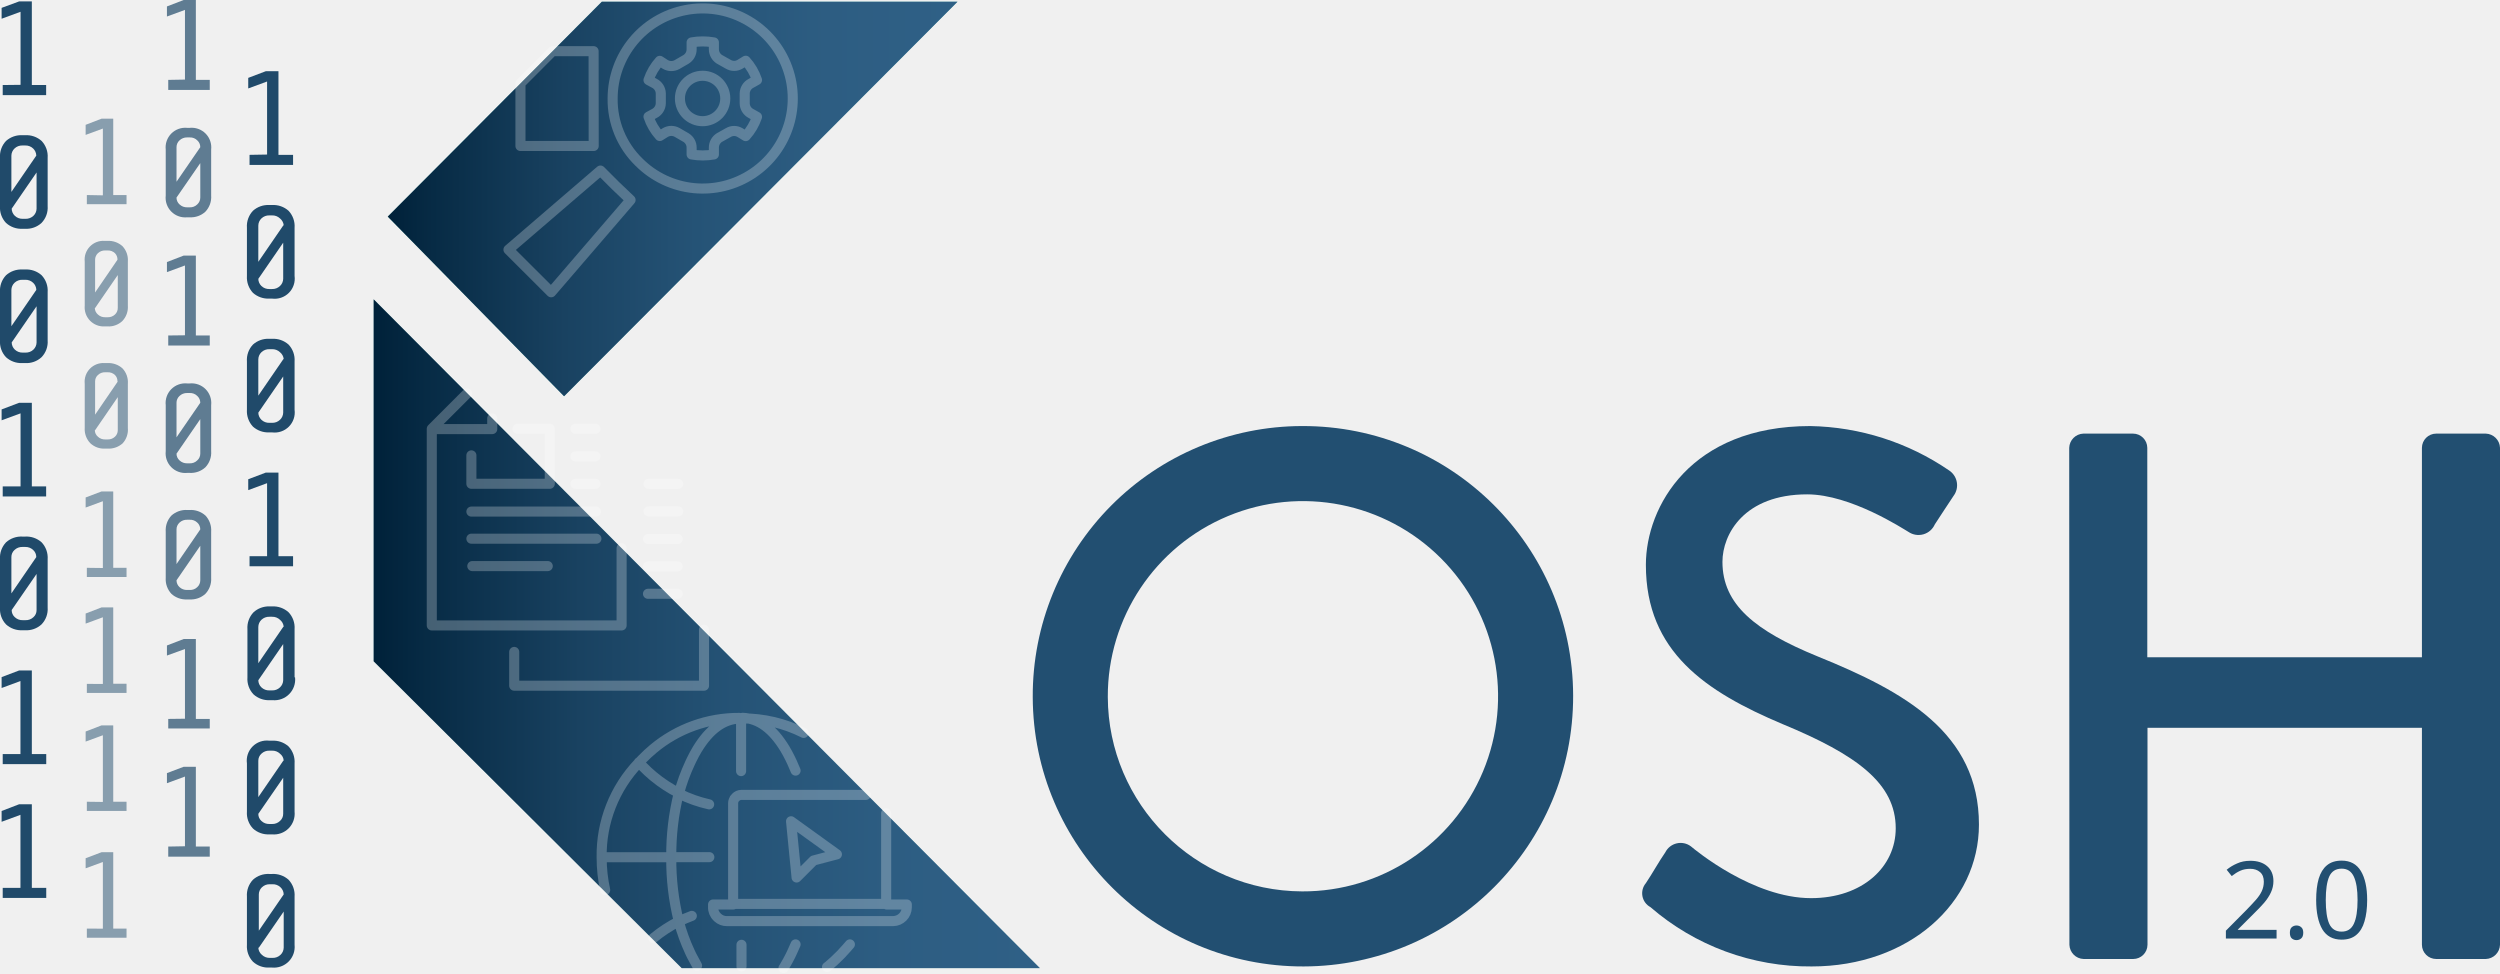
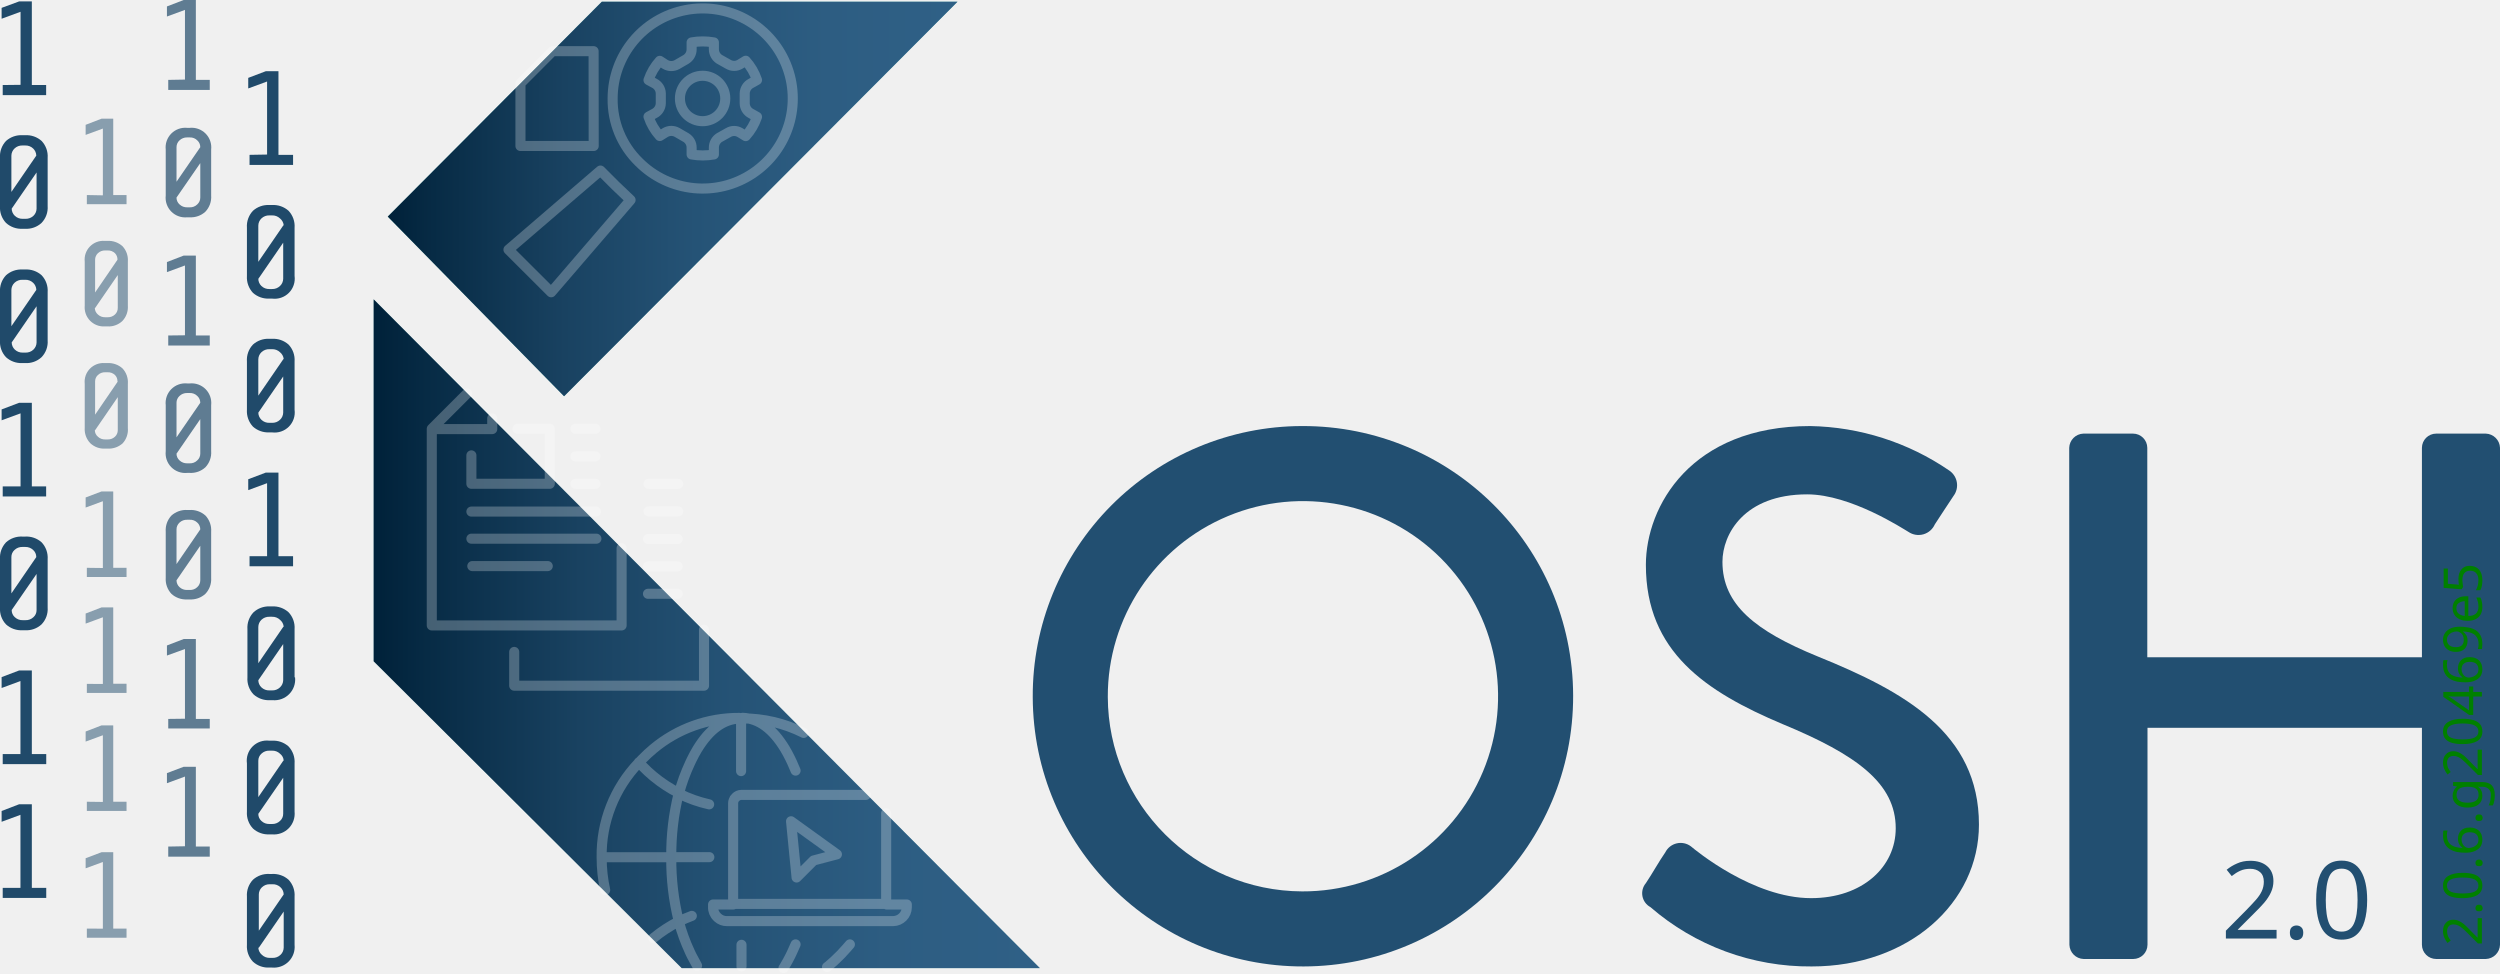
<svg xmlns="http://www.w3.org/2000/svg" xmlns:xlink="http://www.w3.org/1999/xlink" viewBox="0 0 248.15 96.65" version="1.1" id="svg4211">
  <defs id="defs4110">
    <style id="style4094">.cls-1{isolation:isolate;}.cls-2,.cls-3,.cls-4,.cls-5{fill:#224f71;}.cls-3,.cls-4,.cls-5,.cls-6{mix-blend-mode:multiply;}.cls-4{opacity:0.7;}.cls-5{opacity:0.5;}.cls-6{fill:#afdedc;}.cls-7{fill:url(#linear-gradient);}.cls-8{fill:url(#linear-gradient-2);}.cls-9{opacity:0.25;}.cls-10,.cls-11{fill:none;stroke:#fff;stroke-linecap:round;stroke-linejoin:round;}.cls-10{fill-rule:evenodd;}</style>
    <linearGradient id="linear-gradient" x1="38.49" y1="19.75" x2="95.04" y2="19.75" gradientUnits="userSpaceOnUse">
      <stop offset="0" stop-color="#002139" id="stop4096" />
      <stop offset="0.08" stop-color="#072b45" id="stop4098" />
      <stop offset="0.31" stop-color="#194261" id="stop4100" />
      <stop offset="0.54" stop-color="#255376" id="stop4102" />
      <stop offset="0.77" stop-color="#2d5d82" id="stop4104" />
      <stop offset="0.99" stop-color="#2f6086" id="stop4106" />
    </linearGradient>
    <linearGradient id="linear-gradient-2" x1="37.09" y1="62.9" x2="103.22" y2="62.9" xlink:href="#linear-gradient" />
    <linearGradient xlink:href="#linear-gradient" id="linearGradient4217" gradientUnits="userSpaceOnUse" x1="38.49" y1="19.75" x2="95.04" y2="19.75" />
  </defs>
  <path class="cls-2" d="m 129.25,42.29 a 26.82,26.82 0 1 1 -26.74,26.89 26.77,26.77 0 0 1 26.74,-26.89 z m 0,46.19 a 19.37,19.37 0 1 0 -19.29,-19.3 19.37,19.37 0 0 0 19.29,19.3 z" id="path4112" style="isolation:isolate;fill:#224f71" />
  <path class="cls-2" d="m 163.37,87.66 c 0.67,-1 1.26,-2.09 1.93,-3.06 a 1.7,1.7 0 0 1 2.54,-0.59 c 0.44,0.37 6.18,5.14 11.92,5.14 5.14,0 8.41,-3.13 8.41,-6.93 0,-4.47 -3.87,-7.3 -11.24,-10.35 -7.6,-3.21 -13.56,-7.16 -13.56,-15.8 0,-5.81 4.47,-13.78 16.31,-13.78 a 25.21,25.21 0 0 1 13.78,4.4 1.76,1.76 0 0 1 0.45,2.53 c -0.6,0.89 -1.27,1.94 -1.86,2.83 a 1.77,1.77 0 0 1 -2.61,0.75 c -0.52,-0.3 -5.74,-3.73 -10.06,-3.73 -6.25,0 -8.41,3.95 -8.41,6.7 0,4.25 3.27,6.86 9.46,9.39 8.64,3.5 16,7.6 16,16.69 0,7.75 -6.93,14.08 -16.61,14.08 a 24.14,24.14 0 0 1 -16,-5.89 1.56,1.56 0 0 1 -0.45,-2.38 z" id="path4114" style="isolation:isolate;fill:#224f71" />
  <path class="cls-2" d="m 205.39,44.45 a 1.46,1.46 0 0 1 1.41,-1.41 h 4.92 a 1.42,1.42 0 0 1 1.42,1.41 V 65.24 H 240.4 V 44.45 a 1.42,1.42 0 0 1 1.42,-1.41 h 4.91 a 1.46,1.46 0 0 1 1.42,1.41 v 49.33 a 1.46,1.46 0 0 1 -1.42,1.41 h -4.91 A 1.42,1.42 0 0 1 240.4,93.78 V 72.24 h -27.24 v 21.54 a 1.42,1.42 0 0 1 -1.42,1.41 h -4.92 a 1.46,1.46 0 0 1 -1.41,-1.41 z" id="path4116" style="isolation:isolate;fill:#224f71" />
  <path class="cls-3" d="m 0.27,8.44 v 1 h 4.31 v -1 H 3.16 V 0.14 H 1.9 L 0.16,0.78 V 1.86 L 2.04,1.17 v 7.25 z" id="path4124" style="isolation:isolate;mix-blend-mode:multiply;fill:#224f71" />
  <path class="cls-3" d="M 4.73,20.45 V 15.67 A 2.21,2.21 0 0 0 4.13,13.99 2.26,2.26 0 0 0 2.5,13.42 H 2.23 A 2.26,2.26 0 0 0 0.6,13.99 2.21,2.21 0 0 0 0,15.67 v 4.78 a 2.21,2.21 0 0 0 0.6,1.68 2.26,2.26 0 0 0 1.63,0.58 H 2.5 a 2.22,2.22 0 0 0 1.62,-0.58 2.18,2.18 0 0 0 0.61,-1.68 z m -1.13,-5 -2.47,3.6 v -3.6 a 1,1 0 0 1 0.31,-0.71 1.09,1.09 0 0 1 0.79,-0.3 H 2.5 a 1.09,1.09 0 0 1 0.79,0.3 1,1 0 0 1 0.31,0.68 z m -2.44,5.26 2.47,-3.59 v 3.59 a 1,1 0 0 1 -0.31,0.71 1.09,1.09 0 0 1 -0.79,0.3 H 2.26 A 1.09,1.09 0 0 1 1.47,21.42 1,1 0 0 1 1.16,20.71 Z" id="path4126" style="isolation:isolate;mix-blend-mode:multiply;fill:#224f71" />
  <path class="cls-3" d="M 4.73,33.78 V 29 A 2.21,2.21 0 0 0 4.13,27.32 2.26,2.26 0 0 0 2.5,26.75 H 2.23 A 2.26,2.26 0 0 0 0.6,27.32 2.21,2.21 0 0 0 0,29 v 4.78 a 2.21,2.21 0 0 0 0.6,1.68 2.26,2.26 0 0 0 1.63,0.58 H 2.5 a 2.22,2.22 0 0 0 1.62,-0.58 2.18,2.18 0 0 0 0.61,-1.68 z m -1.13,-5 -2.47,3.6 v -3.6 a 1,1 0 0 1 0.31,-0.71 1.09,1.09 0 0 1 0.79,-0.3 H 2.5 a 1.09,1.09 0 0 1 0.79,0.3 1,1 0 0 1 0.31,0.63 z M 1.16,33.99 3.63,30.4 v 3.59 A 1,1 0 0 1 3.32,34.7 1.09,1.09 0 0 1 2.53,35 H 2.26 A 1.09,1.09 0 0 1 1.47,34.7 1,1 0 0 1 1.16,33.99 Z" id="path4128" style="isolation:isolate;mix-blend-mode:multiply;fill:#224f71" />
  <path class="cls-3" d="m 0.27,48.28 v 1 h 4.31 v -1 H 3.16 v -8.3 H 1.9 l -1.74,0.66 v 1.08 l 1.88,-0.69 v 7.25 z" id="path4130" style="isolation:isolate;mix-blend-mode:multiply;fill:#224f71" />
  <path class="cls-3" d="M 4.73,60.3 V 55.52 A 2.23,2.23 0 0 0 4.13,53.83 2.26,2.26 0 0 0 2.5,53.26 H 2.23 A 2.26,2.26 0 0 0 0.6,53.83 2.23,2.23 0 0 0 0,55.52 v 4.78 a 2.21,2.21 0 0 0 0.6,1.68 2.26,2.26 0 0 0 1.63,0.58 H 2.5 A 2.22,2.22 0 0 0 4.12,61.98 2.18,2.18 0 0 0 4.73,60.3 Z m -1.13,-5 -2.47,3.6 v -3.6 a 0.93,0.93 0 0 1 0.31,-0.71 1.09,1.09 0 0 1 0.79,-0.3 H 2.5 a 1.09,1.09 0 0 1 0.79,0.3 0.93,0.93 0 0 1 0.31,0.68 z m -2.44,5.25 2.47,-3.58 v 3.58 a 0.92,0.92 0 0 1 -0.31,0.71 1.09,1.09 0 0 1 -0.79,0.3 H 2.26 A 1.09,1.09 0 0 1 1.47,61.26 0.92,0.92 0 0 1 1.16,60.55 Z" id="path4132" style="isolation:isolate;mix-blend-mode:multiply;fill:#224f71" />
  <path class="cls-3" d="m 0.27,74.85 v 1 h 4.32 v -1 H 3.16 v -8.3 H 1.9 l -1.74,0.66 v 1.08 L 2.03,67.6 v 7.25 z" id="path4134" style="isolation:isolate;mix-blend-mode:multiply;fill:#224f71" />
  <path class="cls-3" d="m 0.27,88.13 v 1 h 4.32 v -1 H 3.16 v -8.3 H 1.9 L 0.16,80.5 v 1.07 l 1.87,-0.69 v 7.25 z" id="path4136" style="isolation:isolate;mix-blend-mode:multiply;fill:#224f71" />
  <path class="cls-3" d="m 24.77,15.37 v 1 h 4.32 v -1 h -1.45 v -8.3 h -1.26 l -1.74,0.66 v 1.05 l 1.87,-0.69 v 7.25 z" id="path4138" style="isolation:isolate;mix-blend-mode:multiply;fill:#224f71" />
  <path class="cls-3" d="M 29.24,27.39 V 22.61 A 2.22,2.22 0 0 0 28.64,20.92 2.27,2.27 0 0 0 27,20.35 h -0.26 a 2.25,2.25 0 0 0 -1.63,0.57 2.22,2.22 0 0 0 -0.6,1.69 v 4.78 a 2.24,2.24 0 0 0 0.6,1.68 2.28,2.28 0 0 0 1.63,0.57 H 27 a 2,2 0 0 0 2.24,-2.25 z m -1.13,-5 -2.47,3.6 v -3.6 a 1,1 0 0 1 0.31,-0.71 1.09,1.09 0 0 1 0.79,-0.3 H 27 a 1.08,1.08 0 0 1 0.79,0.3 1,1 0 0 1 0.37,0.67 z m -2.47,5.29 2.47,-3.59 v 3.59 a 1,1 0 0 1 -0.32,0.71 1.08,1.08 0 0 1 -0.79,0.3 h -0.26 a 1.09,1.09 0 0 1 -0.79,-0.3 1,1 0 0 1 -0.31,-0.75 z" id="path4140" style="isolation:isolate;mix-blend-mode:multiply;fill:#224f71" />
  <path class="cls-3" d="M 29.24,40.67 V 35.88 A 2.21,2.21 0 0 0 28.64,34.2 2.27,2.27 0 0 0 27,33.63 h -0.26 a 2.25,2.25 0 0 0 -1.63,0.57 2.21,2.21 0 0 0 -0.6,1.68 v 4.79 a 2.24,2.24 0 0 0 0.6,1.68 2.28,2.28 0 0 0 1.63,0.57 H 27 a 2,2 0 0 0 2.24,-2.25 z m -1.13,-5 -2.47,3.6 v -3.6 a 1,1 0 0 1 0.31,-0.71 1.09,1.09 0 0 1 0.79,-0.3 H 27 a 1.08,1.08 0 0 1 0.79,0.3 1,1 0 0 1 0.37,0.67 z m -2.47,5.29 2.47,-3.59 v 3.59 a 1,1 0 0 1 -0.32,0.71 1.08,1.08 0 0 1 -0.79,0.3 h -0.26 a 1.09,1.09 0 0 1 -0.79,-0.3 1,1 0 0 1 -0.31,-0.75 z" id="path4142" style="isolation:isolate;mix-blend-mode:multiply;fill:#224f71" />
  <path class="cls-3" d="m 24.77,55.21 v 1 h 4.32 v -1 h -1.45 v -8.3 h -1.26 l -1.74,0.66 v 1.08 l 1.87,-0.69 v 7.25 z" id="path4144" style="isolation:isolate;mix-blend-mode:multiply;fill:#224f71" />
  <path class="cls-3" d="M 29.24,67.23 V 62.45 A 2.21,2.21 0 0 0 28.64,60.77 2.28,2.28 0 0 0 27,60.19 h -0.26 a 2.25,2.25 0 0 0 -1.58,0.59 2.21,2.21 0 0 0 -0.6,1.68 v 4.78 a 2.21,2.21 0 0 0 0.6,1.68 2.24,2.24 0 0 0 1.63,0.58 h 0.26 a 2.06,2.06 0 0 0 2.24,-2.26 z m -1.13,-5 -2.47,3.6 v -3.6 a 1,1 0 0 1 0.31,-0.71 1.09,1.09 0 0 1 0.79,-0.3 H 27 a 1.08,1.08 0 0 1 0.79,0.3 1,1 0 0 1 0.37,0.68 z m -2.47,5.29 2.47,-3.59 v 3.59 a 1,1 0 0 1 -0.32,0.71 1.08,1.08 0 0 1 -0.79,0.3 h -0.26 a 1.09,1.09 0 0 1 -0.79,-0.3 1,1 0 0 1 -0.31,-0.74 z" id="path4146" style="isolation:isolate;mix-blend-mode:multiply;fill:#224f71" />
  <path class="cls-3" d="M 29.24,80.52 V 75.78 A 2.23,2.23 0 0 0 28.64,74.09 2.27,2.27 0 0 0 27,73.52 h -0.26 a 2,2 0 0 0 -2.23,2.26 v 4.78 a 2.21,2.21 0 0 0 0.6,1.68 2.24,2.24 0 0 0 1.63,0.58 H 27 a 2.06,2.06 0 0 0 2.24,-2.26 z m -1.13,-5 -2.47,3.6 v -3.6 a 0.93,0.93 0 0 1 0.31,-0.71 1.09,1.09 0 0 1 0.79,-0.3 H 27 a 1.08,1.08 0 0 1 0.79,0.3 0.94,0.94 0 0 1 0.37,0.68 z m -2.47,5.26 2.47,-3.58 v 3.58 a 0.94,0.94 0 0 1 -0.32,0.71 1.08,1.08 0 0 1 -0.79,0.3 h -0.26 a 1.09,1.09 0 0 1 -0.79,-0.3 0.93,0.93 0 0 1 -0.31,-0.71 z" id="path4148" style="isolation:isolate;mix-blend-mode:multiply;fill:#224f71" />
  <path class="cls-3" d="M 29.24,93.78 V 89 A 2.21,2.21 0 0 0 28.64,87.32 2.27,2.27 0 0 0 27,86.75 h -0.26 a 2.25,2.25 0 0 0 -1.63,0.57 2.21,2.21 0 0 0 -0.6,1.68 v 4.78 a 2.21,2.21 0 0 0 0.6,1.68 2.24,2.24 0 0 0 1.63,0.58 H 27 a 2.06,2.06 0 0 0 2.24,-2.26 z m -1.08,-5 -2.47,3.6 v -3.6 a 1,1 0 0 1 0.31,-0.71 1.09,1.09 0 0 1 0.79,-0.3 h 0.26 a 1.08,1.08 0 0 1 0.79,0.3 1,1 0 0 1 0.32,0.71 z m -2.47,5.29 2.47,-3.59 v 3.59 a 1,1 0 0 1 -0.32,0.71 1.08,1.08 0 0 1 -0.79,0.3 H 26.79 A 1.09,1.09 0 0 1 26,94.78 1,1 0 0 1 25.64,94.06 Z" id="path4150" style="isolation:isolate;mix-blend-mode:multiply;fill:#224f71" />
  <path class="cls-4" d="m 16.7,7.93 v 1 h 4.12 v -1 H 19.44 V 0 h -1.21 l -1.66,0.64 v 1 L 18.36,0.98 V 7.9 Z" id="path4152" style="opacity:0.7;isolation:isolate;mix-blend-mode:multiply;fill:#224f71" />
  <path class="cls-4" d="m 20.96,19.41 v -4.56 a 1.95,1.95 0 0 0 -2.13,-2.16 h -0.25 a 1.95,1.95 0 0 0 -2.13,2.16 v 4.56 a 1.95,1.95 0 0 0 2.13,2.16 h 0.25 a 2.13,2.13 0 0 0 1.55,-0.55 2.1,2.1 0 0 0 0.58,-1.61 z m -1.08,-4.8 -2.36,3.43 v -3.43 a 0.9,0.9 0 0 1 0.3,-0.68 1.06,1.06 0 0 1 0.76,-0.29 h 0.25 a 1,1 0 0 1 0.75,0.29 0.9,0.9 0 0 1 0.3,0.68 z m -2.36,5 2.36,-3.42 v 3.42 a 0.9,0.9 0 0 1 -0.3,0.68 1,1 0 0 1 -0.75,0.29 h -0.25 a 1.06,1.06 0 0 1 -0.76,-0.29 0.9,0.9 0 0 1 -0.3,-0.64 z" id="path4154" style="opacity:0.7;isolation:isolate;mix-blend-mode:multiply;fill:#224f71" />
  <path class="cls-4" d="m 16.7,33.3 v 1 h 4.12 v -1 h -1.38 v -7.93 h -1.21 l -1.66,0.64 v 1 l 1.79,-0.66 v 6.93 z" id="path4156" style="opacity:0.7;isolation:isolate;mix-blend-mode:multiply;fill:#224f71" />
  <path class="cls-4" d="m 20.96,44.78 v -4.56 a 1.95,1.95 0 0 0 -2.13,-2.16 h -0.25 a 1.95,1.95 0 0 0 -2.13,2.16 v 4.56 a 1.95,1.95 0 0 0 2.13,2.16 h 0.25 a 2.13,2.13 0 0 0 1.55,-0.55 2.1,2.1 0 0 0 0.58,-1.61 z m -1.08,-4.8 -2.36,3.43 v -3.43 a 0.91,0.91 0 0 1 0.3,-0.68 1.06,1.06 0 0 1 0.76,-0.29 h 0.25 a 1,1 0 0 1 0.75,0.29 0.91,0.91 0 0 1 0.3,0.67 z m -2.36,5.05 2.36,-3.43 v 3.43 a 0.89,0.89 0 0 1 -0.3,0.67 1,1 0 0 1 -0.75,0.29 h -0.25 a 1.06,1.06 0 0 1 -0.76,-0.29 0.89,0.89 0 0 1 -0.3,-0.68 z" id="path4158" style="opacity:0.7;isolation:isolate;mix-blend-mode:multiply;fill:#224f71" />
  <path class="cls-4" d="m 16.7,71.36 v 0.95 h 4.12 v -0.95 h -1.38 v -7.93 h -1.21 l -1.66,0.64 v 1 l 1.79,-0.65 v 6.92 z" id="path4160" style="opacity:0.7;isolation:isolate;mix-blend-mode:multiply;fill:#224f71" />
  <path class="cls-4" d="m 20.96,57.36 v -4.58 a 2.12,2.12 0 0 0 -0.57,-1.61 2.18,2.18 0 0 0 -1.56,-0.55 h -0.25 a 2.18,2.18 0 0 0 -1.56,0.55 2.12,2.12 0 0 0 -0.57,1.61 v 4.57 a 2.13,2.13 0 0 0 0.57,1.6 2.15,2.15 0 0 0 1.56,0.55 h 0.25 a 2.13,2.13 0 0 0 1.55,-0.55 2.09,2.09 0 0 0 0.58,-1.59 z m -1.08,-4.81 -2.36,3.44 v -3.44 a 0.91,0.91 0 0 1 0.3,-0.68 1.05,1.05 0 0 1 0.76,-0.28 h 0.25 a 1,1 0 0 1 0.75,0.28 0.91,0.91 0 0 1 0.3,0.68 z m -2.36,5.05 2.36,-3.43 v 3.43 a 0.91,0.91 0 0 1 -0.3,0.68 1,1 0 0 1 -0.75,0.28 h -0.25 a 1.05,1.05 0 0 1 -0.76,-0.28 0.91,0.91 0 0 1 -0.3,-0.68 z" id="path4162" style="opacity:0.7;isolation:isolate;mix-blend-mode:multiply;fill:#224f71" />
  <path class="cls-4" d="m 16.7,84.03 v 1 h 4.12 v -1 h -1.38 v -7.92 h -1.21 l -1.66,0.63 v 1 l 1.79,-0.66 V 84 Z" id="path4164" style="opacity:0.7;isolation:isolate;mix-blend-mode:multiply;fill:#224f71" />
  <path class="cls-5" d="m 8.62,19.36 v 0.91 h 3.94 V 19.36 H 11.24 V 11.78 H 10.08 L 8.5,12.39 v 1 l 1.71,-0.63 v 6.63 z" id="path4166" style="opacity:0.5;isolation:isolate;mix-blend-mode:multiply;fill:#224f71" />
  <path class="cls-5" d="m 12.69,30.34 v -4.37 a 2,2 0 0 0 -0.54,-1.54 2.07,2.07 0 0 0 -1.5,-0.52 h -0.24 a 1.86,1.86 0 0 0 -2,2.06 v 4.37 a 1.89,1.89 0 0 0 2,2.06 h 0.24 a 2,2 0 0 0 1.49,-0.53 2,2 0 0 0 0.55,-1.53 z m -1,-4.6 -2.25,3.29 v -3.25 a 0.88,0.88 0 0 1 0.28,-0.65 1,1 0 0 1 0.72,-0.27 h 0.24 a 1,1 0 0 1 0.73,0.27 0.88,0.88 0 0 1 0.25,0.65 z m -2.25,4.83 2.25,-3.27 v 3.27 a 0.86,0.86 0 0 1 -0.28,0.65 1,1 0 0 1 -0.73,0.27 H 10.44 A 1,1 0 0 1 9.72,31.22 0.86,0.86 0 0 1 9.41,30.57 Z" id="path4168" style="opacity:0.5;isolation:isolate;mix-blend-mode:multiply;fill:#224f71" />
  <path class="cls-5" d="m 8.62,67.88 v 0.9 h 3.94 V 67.87 H 11.24 V 60.29 H 10.08 L 8.5,60.9 v 1 l 1.71,-0.63 v 6.62 z" id="path4170" style="opacity:0.5;isolation:isolate;mix-blend-mode:multiply;fill:#224f71" />
  <path class="cls-5" d="m 8.62,92.17 v 0.91 h 3.94 v -0.91 h -1.32 v -7.58 h -1.16 l -1.58,0.6 v 1 l 1.71,-0.63 v 6.62 z" id="path4172" style="opacity:0.5;isolation:isolate;mix-blend-mode:multiply;fill:#224f71" />
  <path class="cls-5" d="m 8.62,56.36 v 0.91 h 3.94 v -0.91 h -1.32 v -7.58 h -1.16 l -1.58,0.6 v 1 l 1.71,-0.63 v 6.63 z" id="path4174" style="opacity:0.5;isolation:isolate;mix-blend-mode:multiply;fill:#224f71" />
  <path class="cls-5" d="M 12.69,42.47 V 38.1 a 2,2 0 0 0 -0.54,-1.54 2.07,2.07 0 0 0 -1.5,-0.52 h -0.24 a 1.86,1.86 0 0 0 -2,2.06 v 4.37 a 2,2 0 0 0 0.56,1.53 2,2 0 0 0 1.48,0.53 h 0.24 A 2.07,2.07 0 0 0 12.18,44 2,2 0 0 0 12.69,42.47 Z m -1,-4.6 -2.25,3.29 v -3.29 a 0.86,0.86 0 0 1 0.28,-0.65 1,1 0 0 1 0.72,-0.27 h 0.24 a 1,1 0 0 1 0.73,0.27 0.86,0.86 0 0 1 0.25,0.65 z m -2.25,4.83 2.25,-3.28 v 3.28 a 0.86,0.86 0 0 1 -0.28,0.65 1,1 0 0 1 -0.73,0.27 H 10.44 A 1,1 0 0 1 9.72,43.35 0.86,0.86 0 0 1 9.41,42.7 Z" id="path4176" style="opacity:0.5;isolation:isolate;mix-blend-mode:multiply;fill:#224f71" />
  <path class="cls-5" d="m 8.62,79.58 v 0.91 h 3.94 V 79.58 H 11.24 V 72 H 10.08 L 8.5,72.61 v 1 l 1.71,-0.63 v 6.62 z" id="path4178" style="opacity:0.5;isolation:isolate;mix-blend-mode:multiply;fill:#224f71" />
  <polygon class="cls-6" points="37.09,29.71 37.09,65.64 67.67,96.1 103.22,96.1 " id="polygon4180" style="isolation:isolate;mix-blend-mode:multiply;fill:#afdedc" />
  <polygon class="cls-6" points="55.99,39.33 95.04,0.17 59.74,0.17 38.49,21.5 " id="polygon4182" style="isolation:isolate;mix-blend-mode:multiply;fill:#afdedc" />
  <polygon class="cls-6" points="55.99,39.33 95.04,0.17 59.74,0.17 38.49,21.5 " id="polygon4184" style="isolation:isolate;mix-blend-mode:multiply;fill:#afdedc" />
  <polygon class="cls-7" points="55.99,39.33 95.04,0.17 59.74,0.17 38.49,21.5 " id="polygon4186" style="isolation:isolate;fill:url(#linearGradient4217)" />
  <polygon class="cls-8" points="37.09,29.71 37.09,65.64 67.67,96.1 103.22,96.1 " id="polygon4188" style="isolation:isolate;fill:url(#linear-gradient-2)" />
  <g class="cls-9" id="g4192" style="opacity:0.25;isolation:isolate">
    <path class="cls-10" d="m 484.63,443.42 v 2.82 h 7.78 v -5.46 h -3.2 m 7.74,5.47 h -2 m 0,-2.73 h 2 m 0,-2.74 h -2 M 484.63,449 H 497 m -10.3,-9.25 v 1.06 h -6 v 19.49 h 18.84 v -7.67 m -18.84,-11.85 3.51,-3.51 m 18,11.71 h 2.95 m 0,-2.73 h -2.95 m -13.33,16.68 v 3.35 h 18.84 v -5.56 m -23,-6.31 h 7.49 m 4.83,-2.72 h -12.41 m 20.48,5.47 h -2.95 m 0,-2.72 h 2.95 m 0,-2.72 h -2.95" transform="translate(-437.84,-398.22)" id="path4190" style="fill:none;fill-rule:evenodd;stroke:#ffffff;stroke-linecap:round;stroke-linejoin:round" />
  </g>
  <g class="cls-9" id="g4202" style="opacity:0.25;isolation:isolate">
    <polygon class="cls-11" points="51.66,8.28 51.66,14.49 58.93,14.49 58.92,5.08 54.85,5.08 " id="polygon4194" style="fill:none;stroke:#ffffff;stroke-linecap:round;stroke-linejoin:round" />
    <path class="cls-11" d="m 498.92,416.63 -1.48,-1.48 -9.13,7.85 v 0 l 4.24,4.23 v 0 l 7.88,-9.16 z" transform="translate(-437.84,-398.22)" id="path4196" style="fill:none;stroke:#ffffff;stroke-linecap:round;stroke-linejoin:round" />
    <path class="cls-11" d="m 501.26,414.31 a 8.94,8.94 0 1 0 -2.61,-6.32 8.63,8.63 0 0 0 2.61,6.32 z m 1.54,-7.82 -0.59,-0.32 a 5.4,5.4 0 0 1 1.12,-1.91 l 0.56,0.36 a 1.17,1.17 0 0 0 1.17,0 l 0.88,-0.51 a 1.16,1.16 0 0 0 0.55,-1 v -0.68 a 6.16,6.16 0 0 1 2.21,0 v 0.67 a 1.18,1.18 0 0 0 0.54,1 l 0.89,0.5 a 1.13,1.13 0 0 0 1.16,0 l 0.57,-0.35 a 5.4,5.4 0 0 1 1.12,1.91 l -0.59,0.33 a 1.16,1.16 0 0 0 -0.63,1 v 1 a 1.16,1.16 0 0 0 0.63,1 l 0.59,0.33 a 5.4,5.4 0 0 1 -1.12,1.91 l -0.57,-0.35 a 1.13,1.13 0 0 0 -1.16,0 l -0.89,0.5 a 1.17,1.17 0 0 0 -0.54,1 v 0.67 a 6.16,6.16 0 0 1 -2.21,0 v -0.67 a 1.16,1.16 0 0 0 -0.55,-1 l -0.88,-0.51 a 1.17,1.17 0 0 0 -1.17,0 l -0.56,0.35 a 5.35,5.35 0 0 1 -1.12,-1.92 l 0.59,-0.32 a 1.16,1.16 0 0 0 0.63,-1 v -1 a 1.16,1.16 0 0 0 -0.63,-0.99 z" transform="translate(-437.84,-398.22)" id="path4198" style="fill:none;stroke:#ffffff;stroke-linecap:round;stroke-linejoin:round" />
    <path class="cls-11" d="m 507.58,410.25 a 2.25,2.25 0 0 0 2.25,-2.26 2.25,2.25 0 1 0 -4.5,0 2.25,2.25 0 0 0 2.25,2.26 z" transform="translate(-437.84,-398.22)" id="path4200" style="fill:none;stroke:#ffffff;stroke-linecap:round;stroke-linejoin:round" />
  </g>
  <g class="cls-9" id="g4206" style="opacity:0.25;isolation:isolate">
    <path class="cls-10" d="m 511.4,474.76 v -5.22 h -0.16 c -1.6,0.06 -3,1.09 -4.2,3.07 -0.18,0.3 -0.36,0.63 -0.54,1 l -0.18,0.38 a 18.11,18.11 0 0 0 -1.09,3 12.84,12.84 0 0 0 3,1.07 m 3.14,-8.53 h 0.16 a 13.39,13.39 0 0 1 6.08,1.44 m 6.18,6.15 h -12.36 a 0.79,0.79 0 0 0 -0.57,0.25 0.66,0.66 0 0 0 -0.2,0.31 0.75,0.75 0 0 0 -0.05,0.26 v 10 h 15.19 v -9 m -7.2,4.69 -1.69,1.69 -0.55,-5.58 4.55,3.28 z m -7.05,-14.16 c 1.6,0.06 3,1.09 4.2,3.07 0.18,0.3 0.36,0.63 0.54,1 l 0.18,0.38 c 0.12,0.26 0.23,0.52 0.34,0.79 m -18.9,11.85 a 14.8,14.8 0 0 1 -0.35,-3.23 v 0 a 13.27,13.27 0 0 1 3.68,-9.4 l 0.37,-0.38 a 14.06,14.06 0 0 1 1.08,-1 13.2,13.2 0 0 1 8.54,-3.07 m -4.72,19.65 a 12.26,12.26 0 0 0 -1.29,0.56 18.58,18.58 0 0 0 1.09,3 l 0.18,0.38 q 0.27,0.53 0.54,1 m -4.34,-2.73 a 13.61,13.61 0 0 1 2.53,-1.66 25.19,25.19 0 0 1 -0.75,-6.37 h -6.91 m 7.66,-6.38 a 25.24,25.24 0 0 0 -0.75,6.37 h 3.78 m -7,-9.41 0.37,0.39 a 14.06,14.06 0 0 0 1.08,1 13.61,13.61 0 0 0 2.53,1.66 m 10.38,17.37 a 0.83,0.83 0 0 1 0.08,-0.12 l 0.06,-0.11 c 0.19,-0.31 0.37,-0.64 0.55,-1 l 0.18,-0.38 0.33,-0.74 m 5.39,0 c -0.21,0.25 -0.43,0.5 -0.66,0.74 a 4.27,4.27 0 0 1 -0.36,0.38 q -0.52,0.53 -1.08,1 l -0.17,0.13 M 510.62,488 h -2 v 0.24 a 1.31,1.31 0 0 0 0.4,1 l 0.06,0.06 a 1.32,1.32 0 0 0 0.92,0.35 h 16.48 a 1.38,1.38 0 0 0 1.37,-1.38 V 488 h -2 m -14.41,4 v 2.15" transform="translate(-437.84,-398.22)" id="path4204" style="fill:none;fill-rule:evenodd;stroke:#ffffff;stroke-linecap:round;stroke-linejoin:round" />
  </g>
  <text xml:space="preserve" style="font-style:normal;font-weight:normal;font-size:40px;line-height:1.25;font-family:sans-serif;letter-spacing:0px;word-spacing:0px;fill:#224f71;fill-opacity:1;stroke:none" x="220.427" y="93.16" id="text4318">
    <tspan id="tspan4316" x="220.427" y="93.16" style="font-style:normal;font-variant:normal;font-weight:normal;font-stretch:normal;font-size:10.667px;font-family:sans-serif;-inkscape-font-specification:'sans-serif, Normal';font-variant-ligatures:normal;font-variant-caps:normal;font-variant-numeric:normal;font-feature-settings:normal;text-align:start;writing-mode:lr-tb;text-anchor:start;fill:#224f71;fill-opacity:1">2.0</tspan>
  </text>
  <text xml:space="preserve" style="font-style:normal;font-weight:normal;font-size:40px;line-height:1.25;font-family:sans-serif;letter-spacing:0px;word-spacing:0px;fill:#000000;fill-opacity:1;stroke:none" x="-93.897" y="246.353" id="text4402" transform="rotate(-90)">
-     <tspan id="tspan4400" x="-93.897" y="246.353" style="font-style:normal;font-variant:normal;font-weight:normal;font-stretch:normal;font-size:5.333px;font-family:sans-serif;-inkscape-font-specification:'sans-serif, Normal';font-variant-ligatures:normal;font-variant-caps:normal;font-variant-numeric:normal;font-feature-settings:normal;text-align:start;writing-mode:lr-tb;text-anchor:start;fill:#008000" />
+     <tspan id="tspan4400" x="-93.897" y="246.353" style="font-style:normal;font-variant:normal;font-weight:normal;font-stretch:normal;font-size:5.333px;font-family:sans-serif;-inkscape-font-specification:'sans-serif, Normal';font-variant-ligatures:normal;font-variant-caps:normal;font-variant-numeric:normal;font-feature-settings:normal;text-align:start;writing-mode:lr-tb;text-anchor:start;fill:#008000">2.0.6.g20469e5 </tspan>
  </text>
</svg>
